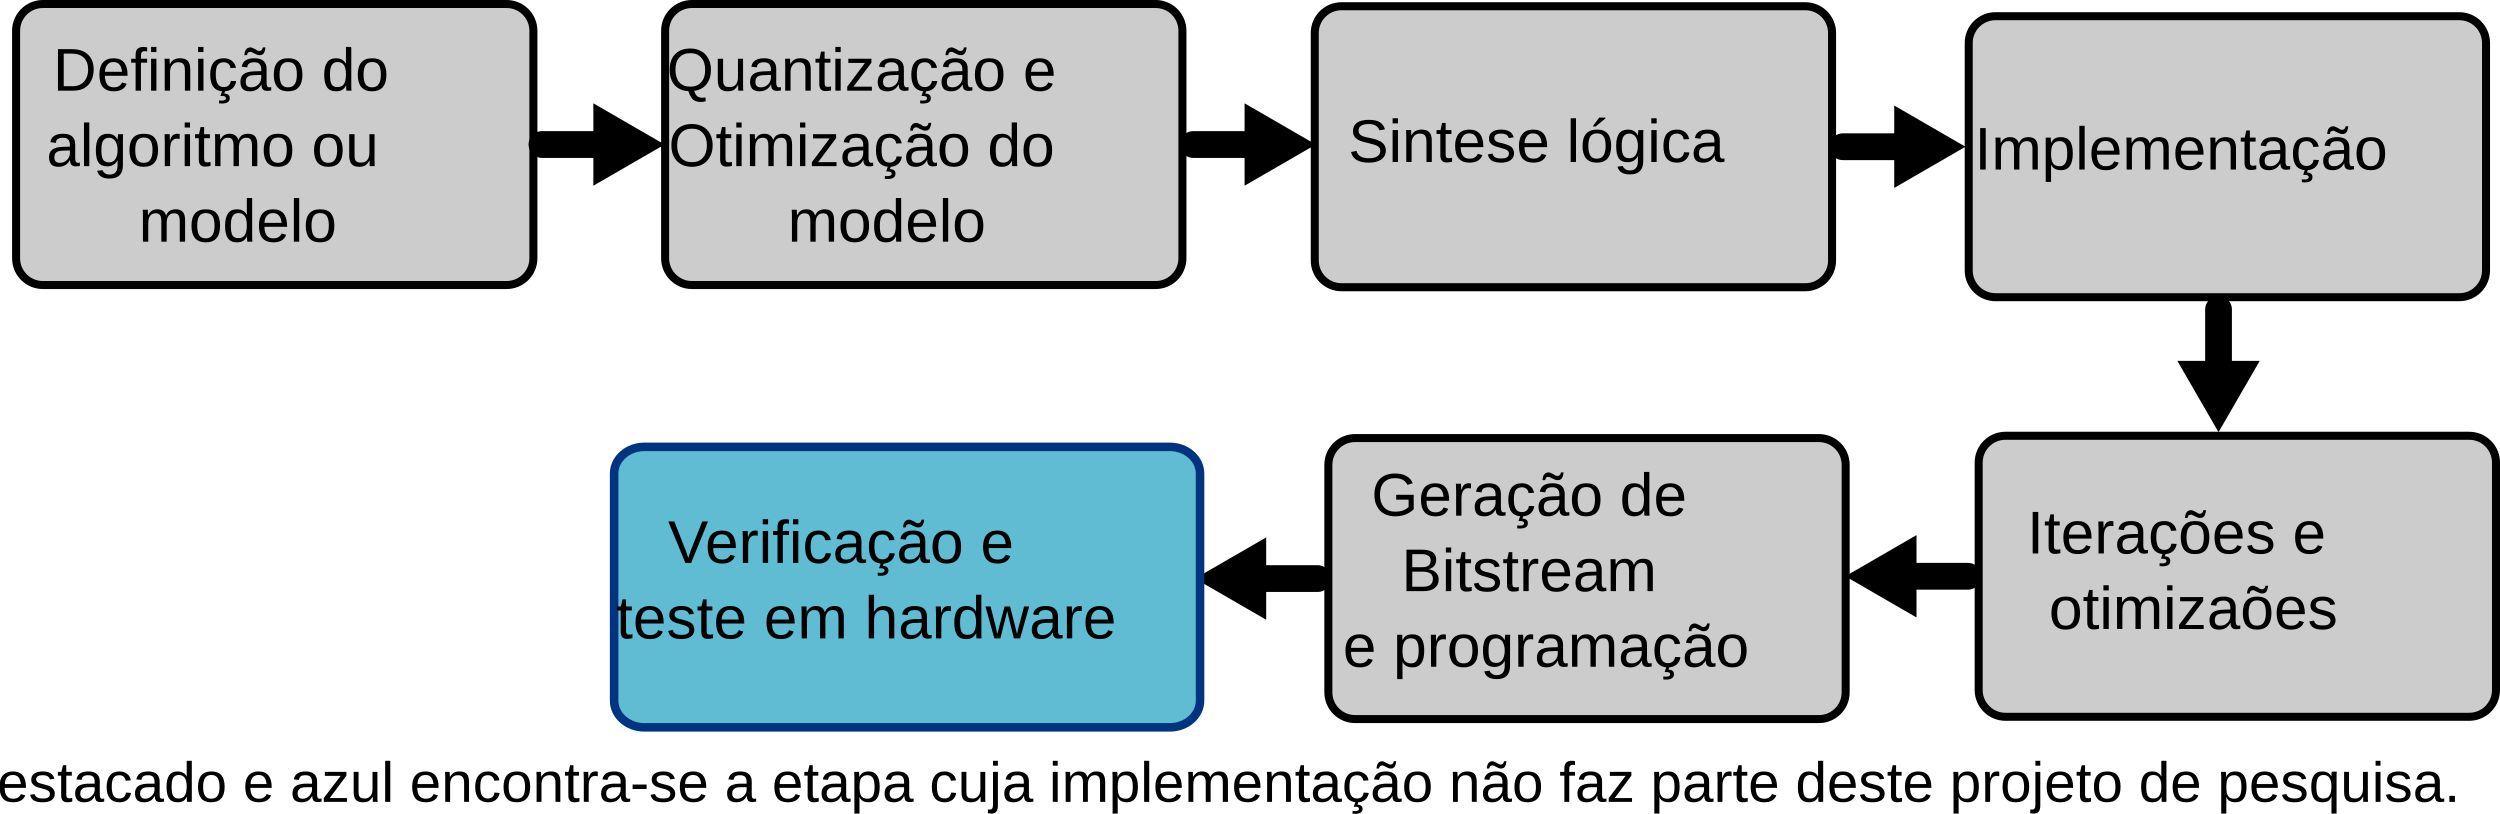
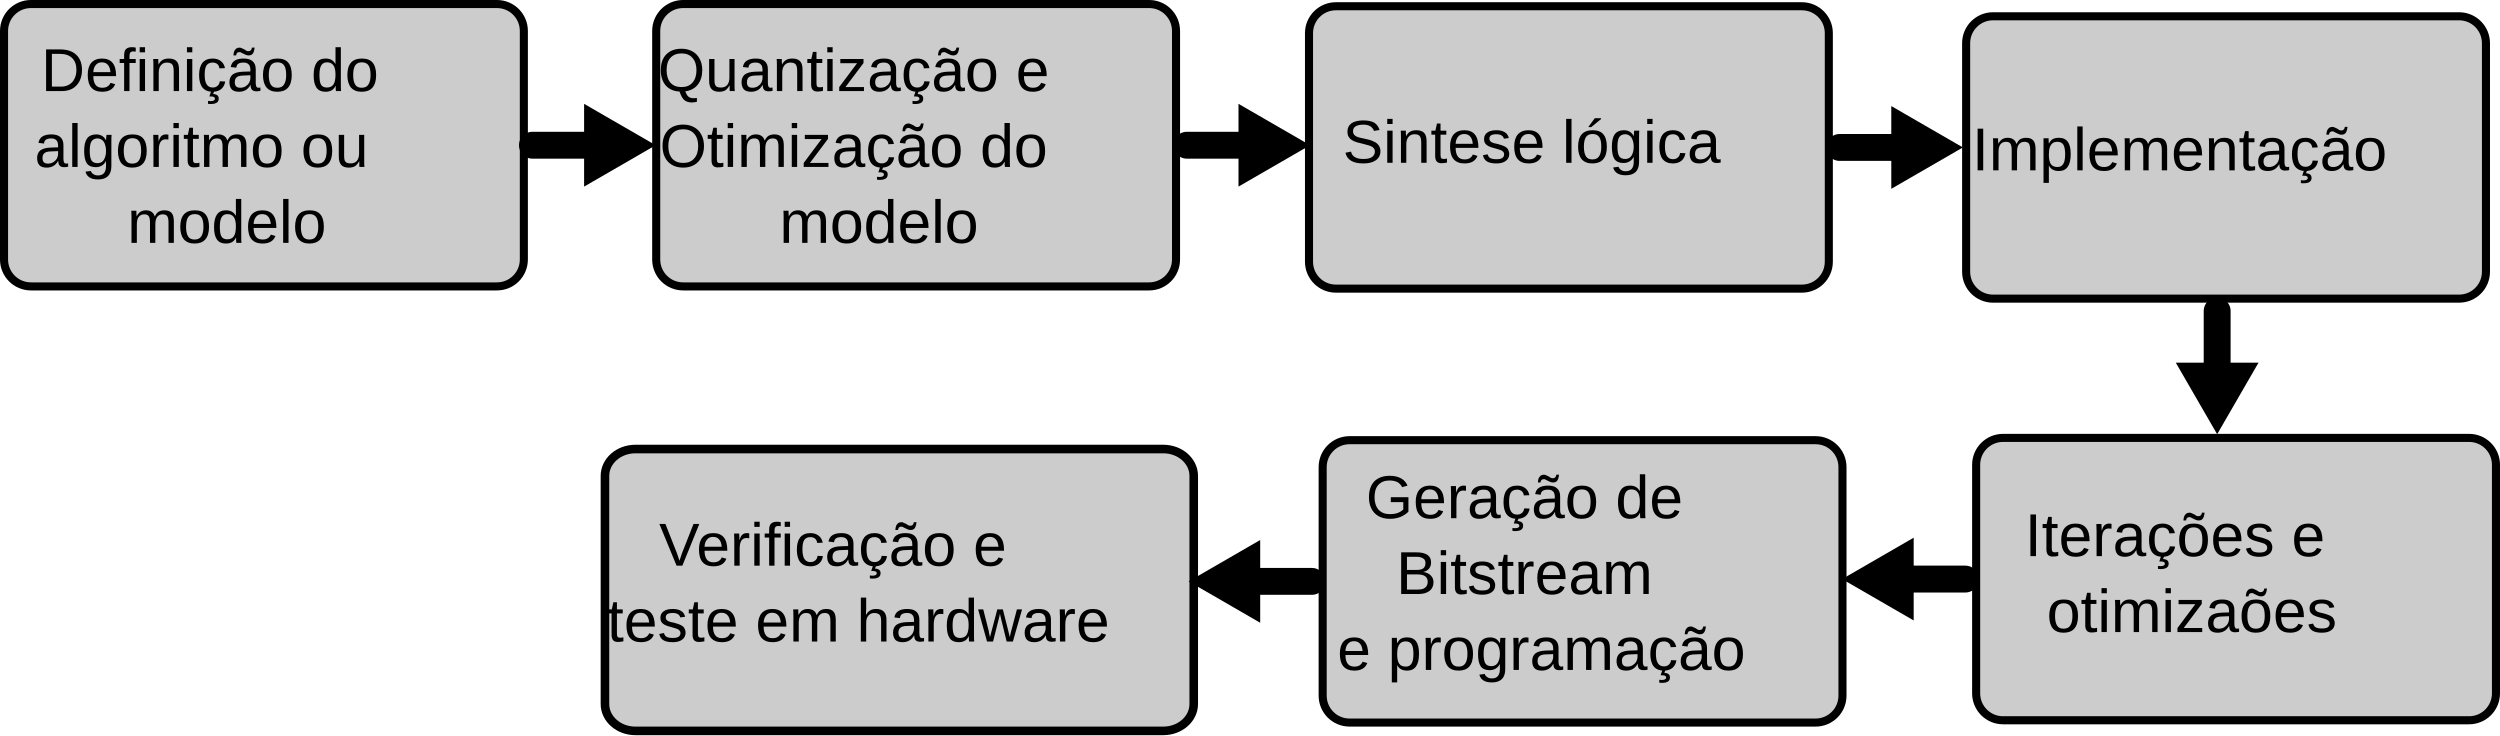
- <svg xmlns="http://www.w3.org/2000/svg" width="176.052mm" height="57.303mm" viewBox="0 0 176.052 57.303" version="1.1" id="svg1" xml:space="preserve">
+ <svg xmlns="http://www.w3.org/2000/svg" width="175.202mm" height="51.522mm" viewBox="0 0 175.202 51.522" version="1.1" id="svg1" xml:space="preserve">
  <defs id="defs1">
    <rect x="-690.388" y="-5.114" width="2247.596" height="1094.393" id="rect2" />
    <rect x="200.695" y="-10.848" width="249.513" height="128.373" id="rect12" />
    <rect x="-459.249" y="195.271" width="1526.008" height="354.381" id="rect8" />
    <marker style="overflow:visible" id="Triangle" refX="0" refY="0" orient="auto-start-reverse" markerWidth="0.5" markerHeight="0.5" viewBox="0 0 1 1" preserveAspectRatio="xMidYMid">
      <path transform="scale(0.5)" style="fill:context-stroke;fill-rule:evenodd;stroke:context-stroke;stroke-width:1pt" d="M 5.77,0 -2.88,5 V -5 Z" id="path135" />
    </marker>
    <marker style="overflow:visible" id="Triangle-7" refX="0" refY="0" orient="auto-start-reverse" markerWidth="0.5" markerHeight="0.5" viewBox="0 0 1 1" preserveAspectRatio="xMidYMid">
      <path transform="scale(0.5)" style="fill:context-stroke;fill-rule:evenodd;stroke:context-stroke;stroke-width:1pt" d="M 5.77,0 -2.88,5 V -5 Z" id="path135-9" />
    </marker>
    <marker style="overflow:visible" id="Triangle-7-8" refX="0" refY="0" orient="auto-start-reverse" markerWidth="0.5" markerHeight="0.5" viewBox="0 0 1 1" preserveAspectRatio="xMidYMid">
      <path transform="scale(0.5)" style="fill:context-stroke;fill-rule:evenodd;stroke:context-stroke;stroke-width:1pt" d="M 5.77,0 -2.88,5 V -5 Z" id="path135-9-9" />
    </marker>
    <marker style="overflow:visible" id="Triangle-7-8-3" refX="0" refY="0" orient="auto-start-reverse" markerWidth="0.5" markerHeight="0.5" viewBox="0 0 1 1" preserveAspectRatio="xMidYMid">
      <path transform="scale(0.5)" style="fill:context-stroke;fill-rule:evenodd;stroke:context-stroke;stroke-width:1pt" d="M 5.77,0 -2.88,5 V -5 Z" id="path135-9-9-3" />
    </marker>
    <marker style="overflow:visible" id="Triangle-7-8-4" refX="0" refY="0" orient="auto-start-reverse" markerWidth="0.5" markerHeight="0.5" viewBox="0 0 1 1" preserveAspectRatio="xMidYMid">
      <path transform="scale(0.5)" style="fill:context-stroke;fill-rule:evenodd;stroke:context-stroke;stroke-width:1pt" d="M 5.77,0 -2.88,5 V -5 Z" id="path135-9-9-4" />
    </marker>
    <marker style="overflow:visible" id="Triangle-7-8-4-6" refX="0" refY="0" orient="auto-start-reverse" markerWidth="0.5" markerHeight="0.5" viewBox="0 0 1 1" preserveAspectRatio="xMidYMid">
      <path transform="scale(0.5)" style="fill:context-stroke;fill-rule:evenodd;stroke:context-stroke;stroke-width:1pt" d="M 5.77,0 -2.88,5 V -5 Z" id="path135-9-9-4-7" />
    </marker>
  </defs>
-   <g id="layer1" transform="translate(-13.46974,-36.54967)">
+   <g id="layer1" transform="translate(-14.32013,-36.54967)">
    <g id="g7" transform="matrix(0.3769493,0,0,0.3769493,53.56717,9.322854)" style="fill:#cccccc;stroke:#000000">
      <rect style="fill:#cccccc;stroke:#000000;stroke-width:1.5;stroke-linecap:round;stroke-dasharray:none" id="rect1-8" width="96.642" height="52.498" x="17.882" y="72.979" rx="5" ry="5" />
      <path style="fill:#cccccc;stroke:#000000;stroke-width:5;stroke-linecap:round;stroke-dasharray:none;marker-end:url(#Triangle-7)" d="m 116.533,99.228 h 14.038" id="path3-9" />
    </g>
    <g id="g6" transform="matrix(0.3769493,0,0,0.3769493,50.32129,9.322854)" style="fill:#cccccc;stroke:#000000">
      <rect style="fill:#cccccc;stroke:#000000;stroke-width:1.5;stroke-linecap:round;stroke-dasharray:none" id="rect1" width="96.642" height="52.498" x="-94.757" y="72.979" rx="5" ry="5" />
      <path style="fill:#cccccc;stroke:#000000;stroke-width:5;stroke-linecap:round;stroke-dasharray:none;marker-end:url(#Triangle)" d="M 3.482,99.228 H 17.52" id="path3" />
    </g>
    <text xml:space="preserve" style="font-style:normal;font-variant:normal;font-weight:normal;font-stretch:normal;font-size:4.255px;font-family:Arial;-inkscape-font-specification:'Arial, Normal';font-variant-ligatures:normal;font-variant-caps:normal;font-variant-numeric:normal;font-variant-east-asian:normal;text-align:center;text-anchor:middle;fill:#000000;stroke:none;stroke-width:0.565;stroke-linecap:round;stroke-dasharray:none" x="33.171" y="42.932" id="text1">
      <tspan id="tspan1" style="font-style:normal;font-variant:normal;font-weight:normal;font-stretch:normal;font-size:4.255px;font-family:Arial;-inkscape-font-specification:'Arial, Normal';font-variant-ligatures:normal;font-variant-caps:normal;font-variant-numeric:normal;font-variant-east-asian:normal;fill:#000000;stroke:none;stroke-width:0.565" x="33.171" y="42.932">Definição do</tspan>
      <tspan style="font-style:normal;font-variant:normal;font-weight:normal;font-stretch:normal;font-size:4.255px;font-family:Arial;-inkscape-font-specification:'Arial, Normal';font-variant-ligatures:normal;font-variant-caps:normal;font-variant-numeric:normal;font-variant-east-asian:normal;fill:#000000;stroke:none;stroke-width:0.565" x="33.171" y="48.251" id="tspan2">algoritmo ou </tspan>
      <tspan style="font-style:normal;font-variant:normal;font-weight:normal;font-stretch:normal;font-size:4.255px;font-family:Arial;-inkscape-font-specification:'Arial, Normal';font-variant-ligatures:normal;font-variant-caps:normal;font-variant-numeric:normal;font-variant-east-asian:normal;fill:#000000;stroke:none;stroke-width:0.565" x="33.171" y="53.57" id="tspan3">modelo</tspan>
    </text>
    <text xml:space="preserve" style="font-style:normal;font-variant:normal;font-weight:normal;font-stretch:normal;font-size:4.255px;font-family:Arial;-inkscape-font-specification:'Arial, Normal';font-variant-ligatures:normal;font-variant-caps:normal;font-variant-numeric:normal;font-variant-east-asian:normal;text-align:center;text-anchor:middle;fill:#000000;stroke:none;stroke-width:0.565;stroke-linecap:round;stroke-dasharray:none" x="78.876" y="42.932" id="text1-4">
      <tspan style="font-style:normal;font-variant:normal;font-weight:normal;font-stretch:normal;font-size:4.255px;font-family:Arial;-inkscape-font-specification:'Arial, Normal';font-variant-ligatures:normal;font-variant-caps:normal;font-variant-numeric:normal;font-variant-east-asian:normal;fill:#000000;stroke:none;stroke-width:0.565" x="78.876" y="42.932" id="tspan3-6">Quantização e </tspan>
      <tspan style="font-style:normal;font-variant:normal;font-weight:normal;font-stretch:normal;font-size:4.255px;font-family:Arial;-inkscape-font-specification:'Arial, Normal';font-variant-ligatures:normal;font-variant-caps:normal;font-variant-numeric:normal;font-variant-east-asian:normal;fill:#000000;stroke:none;stroke-width:0.565" x="78.876" y="48.251" id="tspan5">Otimização do </tspan>
      <tspan style="font-style:normal;font-variant:normal;font-weight:normal;font-stretch:normal;font-size:4.255px;font-family:Arial;-inkscape-font-specification:'Arial, Normal';font-variant-ligatures:normal;font-variant-caps:normal;font-variant-numeric:normal;font-variant-east-asian:normal;fill:#000000;stroke:none;stroke-width:0.565" x="78.876" y="53.57" id="tspan6">modelo</tspan>
    </text>
    <g id="g7-1" transform="matrix(0.3769493,0,0,0.3769493,99.3156,9.47878)" style="fill:#cccccc;stroke:#000000">
      <rect style="fill:#cccccc;stroke:#000000;stroke-width:1.5;stroke-linecap:round;stroke-dasharray:none" id="rect1-8-5" width="96.642" height="52.498" x="17.882" y="72.979" rx="5" ry="5" />
      <path style="fill:#cccccc;stroke:#000000;stroke-width:5;stroke-linecap:round;stroke-dasharray:none;marker-end:url(#Triangle-7-8)" d="m 116.533,99.228 h 14.038" id="path3-9-6" />
    </g>
    <g id="g7-1-7" transform="matrix(-0.3769493,0,0,0.3769493,195.9799,39.72788)" style="fill:#cccccc;stroke:#000000">
      <rect style="fill:#cccccc;stroke:#000000;stroke-width:1.5;stroke-linecap:round;stroke-dasharray:none" id="rect1-8-5-7" width="96.642" height="52.498" x="17.882" y="72.979" rx="5" ry="5" />
      <path style="fill:#cccccc;stroke:#000000;stroke-width:5;stroke-linecap:round;stroke-dasharray:none;marker-end:url(#Triangle-7-8-4)" d="m 116.533,99.228 h 14.038" id="path3-9-6-7" />
    </g>
+     <rect style="fill:#cccccc;fill-opacity:1;stroke:#000000;stroke-width:0.601;stroke-linecap:round;stroke-dasharray:none;stroke-opacity:1" id="rect1-8-5-7-7-1" width="41.262" height="19.753" x="-97.978" y="68.018" rx="2.135" ry="1.881" transform="scale(-1,1)" />
    <g id="g7-1-7-4" transform="matrix(-0.3769493,0,0,0.3769493,150.1833,39.88934)" style="fill:#cccccc;stroke:#000000">
      <rect style="fill:#cccccc;stroke:#000000;stroke-width:1.5;stroke-linecap:round;stroke-dasharray:none" id="rect1-8-5-7-7" width="96.642" height="52.498" x="17.882" y="72.979" rx="5" ry="5" />
      <path style="fill:#cccccc;stroke:#000000;stroke-width:5;stroke-linecap:round;stroke-dasharray:none;marker-end:url(#Triangle-7-8-4-6)" d="m 116.533,99.228 h 14.038" id="path3-9-6-7-5" />
    </g>
-     <rect style="fill:#5fbcd3;stroke:#003380;stroke-width:0.601;stroke-linecap:round;stroke-dasharray:none" id="rect1-8-5-7-7-1" width="41.262" height="19.753" x="-97.978" y="68.018" rx="2.135" ry="1.881" transform="scale(-1,1)" />
    <g id="g9" transform="matrix(0.3769493,0,0,0.3769493,47.43606,72.97816)" style="fill:#cccccc;stroke:#000000">
      <rect style="fill:#cccccc;stroke:#000000;stroke-width:1.5;stroke-linecap:round;stroke-dasharray:none" id="rect1-8-5-4" width="96.642" height="52.498" x="277.683" y="-93.615" rx="5" ry="5" />
      <path style="fill:#cccccc;stroke:#000000;stroke-width:5;stroke-linecap:round;stroke-dasharray:none;marker-end:url(#Triangle-7-8-3)" d="m 324.352,-38.825 v 14.038" id="path3-9-6-1" />
    </g>
    <text xml:space="preserve" style="font-style:normal;font-variant:normal;font-weight:normal;font-stretch:normal;font-size:4.255px;font-family:Arial;-inkscape-font-specification:'Arial, Normal';font-variant-ligatures:normal;font-variant-caps:normal;font-variant-numeric:normal;font-variant-east-asian:normal;text-align:center;text-anchor:middle;fill:#000000;stroke:none;stroke-width:0.565;stroke-linecap:round;stroke-dasharray:none" x="124.624" y="47.957" id="text1-4-8">
      <tspan style="font-style:normal;font-variant:normal;font-weight:normal;font-stretch:normal;font-size:4.255px;font-family:Arial;-inkscape-font-specification:'Arial, Normal';font-variant-ligatures:normal;font-variant-caps:normal;font-variant-numeric:normal;font-variant-east-asian:normal;fill:#000000;stroke:none;stroke-width:0.565" x="124.624" y="47.957" id="tspan6-7">Sintese lógica</tspan>
    </text>
    <text xml:space="preserve" style="font-style:normal;font-variant:normal;font-weight:normal;font-stretch:normal;font-size:4.255px;font-family:Arial;-inkscape-font-specification:'Arial, Normal';font-variant-ligatures:normal;font-variant-caps:normal;font-variant-numeric:normal;font-variant-east-asian:normal;text-align:center;text-anchor:middle;fill:#000000;stroke:none;stroke-width:0.565;stroke-linecap:round;stroke-dasharray:none" x="170.024" y="48.488" id="text1-4-8-6">
      <tspan style="font-style:normal;font-variant:normal;font-weight:normal;font-stretch:normal;font-size:4.255px;font-family:Arial;-inkscape-font-specification:'Arial, Normal';font-variant-ligatures:normal;font-variant-caps:normal;font-variant-numeric:normal;font-variant-east-asian:normal;fill:#000000;stroke:none;stroke-width:0.565" x="170.024" y="48.488" id="tspan6-7-4">Implementação</tspan>
    </text>
    <text xml:space="preserve" style="font-style:normal;font-variant:normal;font-weight:normal;font-stretch:normal;font-size:4.255px;font-family:Arial;-inkscape-font-specification:'Arial, Normal';font-variant-ligatures:normal;font-variant-caps:normal;font-variant-numeric:normal;font-variant-east-asian:normal;text-align:center;text-anchor:middle;fill:#000000;stroke:none;stroke-width:0.565;stroke-linecap:round;stroke-dasharray:none" x="170.887" y="75.525" id="text1-4-8-6-4">
      <tspan style="font-style:normal;font-variant:normal;font-weight:normal;font-stretch:normal;font-size:4.255px;font-family:Arial;-inkscape-font-specification:'Arial, Normal';font-variant-ligatures:normal;font-variant-caps:normal;font-variant-numeric:normal;font-variant-east-asian:normal;fill:#000000;stroke:none;stroke-width:0.565" x="170.887" y="75.525" id="tspan6-7-4-4">Iterações e</tspan>
      <tspan style="font-style:normal;font-variant:normal;font-weight:normal;font-stretch:normal;font-size:4.255px;font-family:Arial;-inkscape-font-specification:'Arial, Normal';font-variant-ligatures:normal;font-variant-caps:normal;font-variant-numeric:normal;font-variant-east-asian:normal;fill:#000000;stroke:none;stroke-width:0.565" x="170.887" y="80.844" id="tspan10">otimizaões</tspan>
    </text>
    <text xml:space="preserve" style="font-style:normal;font-variant:normal;font-weight:normal;font-stretch:normal;font-size:4.255px;font-family:Arial;-inkscape-font-specification:'Arial, Normal';font-variant-ligatures:normal;font-variant-caps:normal;font-variant-numeric:normal;font-variant-east-asian:normal;text-align:center;text-anchor:middle;fill:#000000;stroke:none;stroke-width:0.565;stroke-linecap:round;stroke-dasharray:none" x="125.295" y="72.862" id="text1-4-8-6-4-9">
      <tspan style="font-style:normal;font-variant:normal;font-weight:normal;font-stretch:normal;font-size:4.255px;font-family:Arial;-inkscape-font-specification:'Arial, Normal';font-variant-ligatures:normal;font-variant-caps:normal;font-variant-numeric:normal;font-variant-east-asian:normal;fill:#000000;stroke:none;stroke-width:0.565" x="125.295" y="72.862" id="tspan10-3">Geração de</tspan>
      <tspan style="font-style:normal;font-variant:normal;font-weight:normal;font-stretch:normal;font-size:4.255px;font-family:Arial;-inkscape-font-specification:'Arial, Normal';font-variant-ligatures:normal;font-variant-caps:normal;font-variant-numeric:normal;font-variant-east-asian:normal;fill:#000000;stroke:none;stroke-width:0.565" x="125.295" y="78.181" id="tspan12">Bitstream</tspan>
      <tspan style="font-style:normal;font-variant:normal;font-weight:normal;font-stretch:normal;font-size:4.255px;font-family:Arial;-inkscape-font-specification:'Arial, Normal';font-variant-ligatures:normal;font-variant-caps:normal;font-variant-numeric:normal;font-variant-east-asian:normal;fill:#000000;stroke:none;stroke-width:0.565" x="125.295" y="83.5" id="tspan11">e programação</tspan>
    </text>
    <text xml:space="preserve" style="font-style:normal;font-variant:normal;font-weight:normal;font-stretch:normal;font-size:4.255px;font-family:Arial;-inkscape-font-specification:'Arial, Normal';font-variant-ligatures:normal;font-variant-caps:normal;font-variant-numeric:normal;font-variant-east-asian:normal;text-align:center;text-anchor:middle;fill:#000000;stroke:none;stroke-width:0.565;stroke-linecap:round;stroke-dasharray:none" x="77.426" y="76.19" id="text1-4-8-6-4-9-3">
      <tspan style="font-style:normal;font-variant:normal;font-weight:normal;font-stretch:normal;font-size:4.255px;font-family:Arial;-inkscape-font-specification:'Arial, Normal';font-variant-ligatures:normal;font-variant-caps:normal;font-variant-numeric:normal;font-variant-east-asian:normal;fill:#000000;stroke:none;stroke-width:0.565" x="77.426" y="76.19" id="tspan11-4">Verificação e </tspan>
      <tspan style="font-style:normal;font-variant:normal;font-weight:normal;font-stretch:normal;font-size:4.255px;font-family:Arial;-inkscape-font-specification:'Arial, Normal';font-variant-ligatures:normal;font-variant-caps:normal;font-variant-numeric:normal;font-variant-east-asian:normal;fill:#000000;stroke:none;stroke-width:0.565" x="77.426" y="81.509" id="tspan15">teste em hardware</tspan>
    </text>
    <text xml:space="preserve" transform="matrix(0.2645833,0,0,0.2645833,-15.59041,322.6078)" id="text8" style="font-style:normal;font-variant:normal;font-weight:bold;font-stretch:normal;font-size:42.667px;font-family:Arial;-inkscape-font-specification:'Arial, Bold';font-variant-ligatures:normal;font-variant-caps:normal;font-variant-numeric:normal;font-variant-east-asian:normal;text-align:center;white-space:pre;shape-inside:url(#rect8);display:inline;fill:#000000;stroke:#000000;stroke-width:18.898;stroke-linecap:round;stroke-dasharray:none" />
    <text xml:space="preserve" style="font-style:normal;font-variant:normal;font-weight:bold;font-stretch:normal;font-size:11.289px;font-family:Arial;-inkscape-font-specification:'Arial, Bold';font-variant-ligatures:normal;font-variant-caps:normal;font-variant-numeric:normal;font-variant-east-asian:normal;text-align:center;text-anchor:middle;fill:#000000;stroke:#000000;stroke-width:5;stroke-linecap:round;stroke-dasharray:none" x="289.619" y="255.156" id="text9">
      <tspan id="tspan9" style="stroke-width:5" x="289.619" y="255.156" />
    </text>
    <text xml:space="preserve" transform="matrix(0.2645833,0,0,0.2645833,-15.59041,322.6078)" id="text12" style="font-style:normal;font-variant:normal;font-weight:bold;font-stretch:normal;font-size:42.667px;font-family:Arial;-inkscape-font-specification:'Arial, Bold';font-variant-ligatures:normal;font-variant-caps:normal;font-variant-numeric:normal;font-variant-east-asian:normal;text-align:center;white-space:pre;shape-inside:url(#rect12);display:inline;fill:#999999;stroke:#cccccc;stroke-width:18.898;stroke-linecap:round;stroke-dasharray:none" />
-     <text xml:space="preserve" style="font-style:normal;font-variant:normal;font-weight:normal;font-stretch:normal;font-size:3.989px;font-family:Arial;-inkscape-font-specification:'Arial, Normal';font-variant-ligatures:normal;font-variant-caps:normal;font-variant-numeric:normal;font-variant-east-asian:normal;text-align:center;text-anchor:middle;fill:#999999;stroke:#cccccc;stroke-width:1.885;stroke-linecap:round" x="101.317" y="93.013" id="text4">
-       <tspan id="tspan4" style="font-style:normal;font-variant:normal;font-weight:normal;font-stretch:normal;font-size:3.989px;font-family:Arial;-inkscape-font-specification:'Arial, Normal';font-variant-ligatures:normal;font-variant-caps:normal;font-variant-numeric:normal;font-variant-east-asian:normal;fill:#000000;stroke:none;stroke-width:1.885" x="101.317" y="93.013">Destacado e azul encontra-se a etapa cuja implementação não faz parte deste projeto de pesquisa.</tspan>
-     </text>
    <text xml:space="preserve" transform="scale(0.2645833)" id="text2" style="font-size:16px;font-family:Arial;-inkscape-font-specification:'Arial, Normal';text-align:center;white-space:pre;shape-inside:url(#rect2);fill:#5fbcd3;stroke:#003380;stroke-width:18.898;stroke-linecap:round" />
  </g>
</svg>
